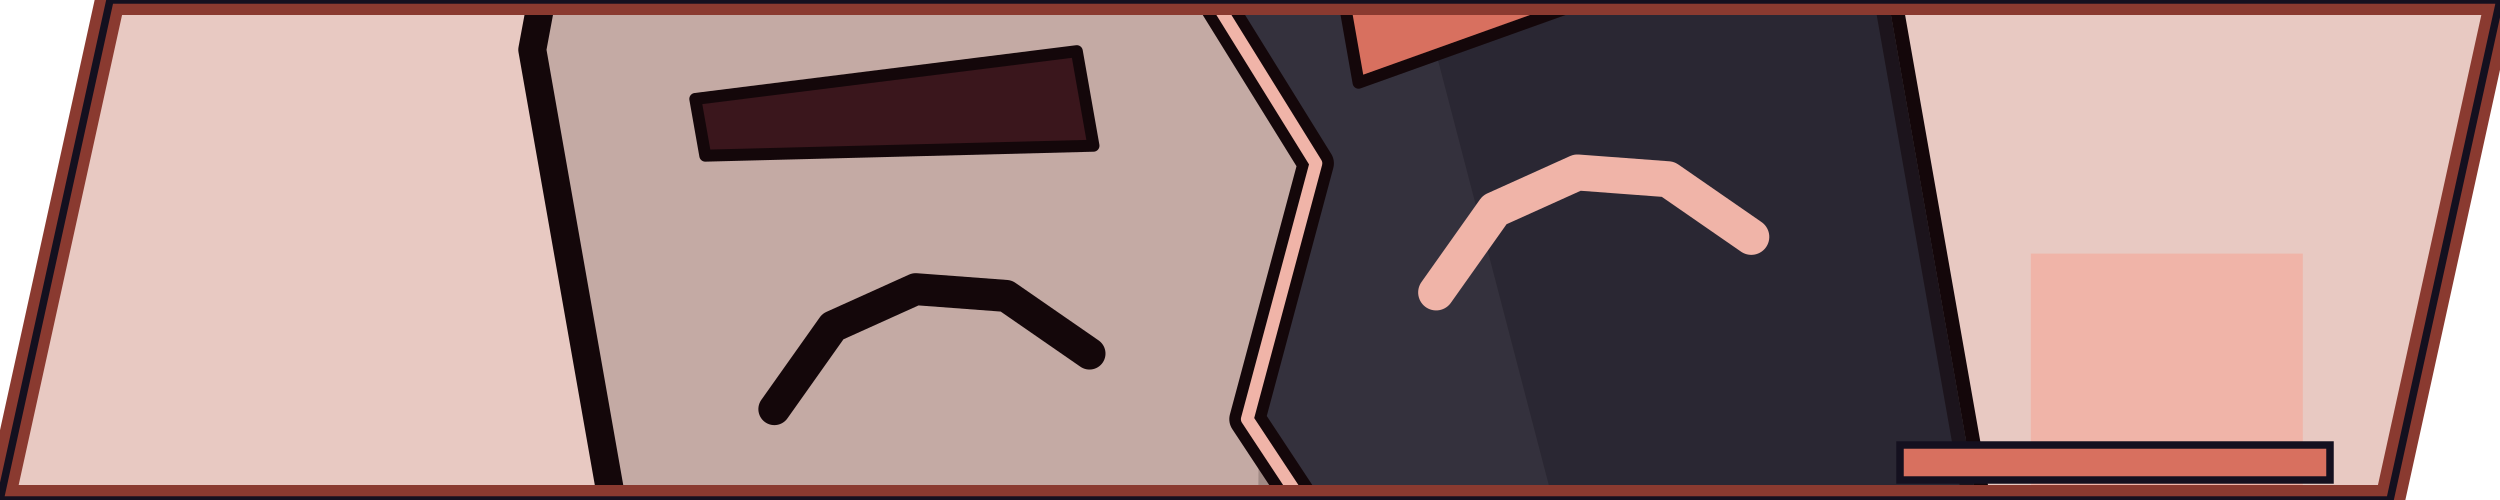
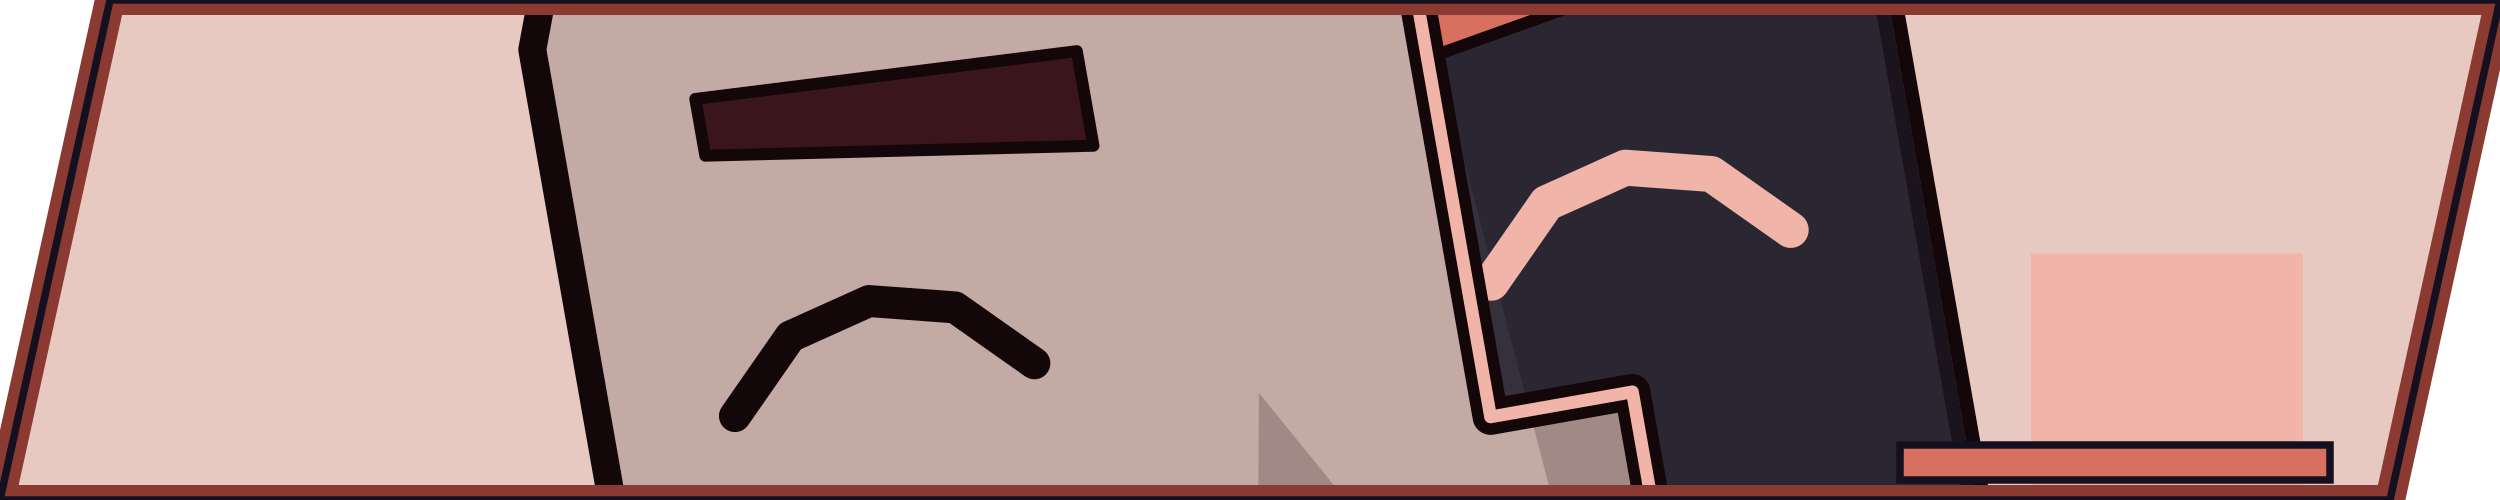
<svg xmlns="http://www.w3.org/2000/svg" width="500" height="100" viewBox="0 0 500 100">
  <defs>
    <clipPath id="sc-s28">
      <polygon points="22,0 500,0 478,100 0,100" />
    </clipPath>
  </defs>
  <g clip-path="url(#sc-s28)">
    <rect width="500" height="100" fill="#e8c9c2" />
    <g transform="translate(250 50) scale(0.8) translate(-248.8 -255.1)">
      <rect x="300" y="400" width="212" height="112" fill="#f0b4a8" />
      <rect x="372" y="328" width="140" height="72" fill="#f0b4a8" />
      <rect x="444" y="256" width="68" height="72" fill="#f0b4a8" />
      <rect x="20" y="20" width="90" height="90" fill="#f0b4a8" />
      <rect x="110" y="110" width="60" height="60" fill="#f0b4a8" />
      <g transform="translate(256.0 296.0) rotate(-10) scale(1.0)">
        <polygon points="-150.0,-170.0 150.0,-170.0 168.0,-122.0 168.0,108.0 132.0,172.0 -132.0,172.0 -168.0,108.0 -168.0,-122.0" fill="#c4aaa4" stroke="#14070a" stroke-width="7" stroke-linejoin="round" />
        <clipPath id="sh-s28">
          <polygon points="40,-260 300,-260 300,260 82,260" />
        </clipPath>
        <g clip-path="url(#sh-s28)">
          <polygon points="-150.0,-170.0 150.0,-170.0 168.0,-122.0 168.0,108.0 132.0,172.0 -132.0,172.0 -168.0,108.0 -168.0,-122.0" fill="#85706c" opacity="0.55" />
        </g>
        <polygon points="-4.0,-6.0 16.0,30.0 -12.0,38.0" fill="#85706c" opacity="0.55" />
-         <polyline points="-44.0,-23.0 -62.0,-40.8 -84.0,-46.4 -106.0,-40.8 -124.0,-23.0" fill="none" stroke="#14070a" stroke-width="8" stroke-linecap="round" stroke-linejoin="round" />
+         <polyline points="-58.0,-23.0 -75.1,-40.2 -96.0,-45.5 -116.9,-40.2 -134.0,-23.0" fill="none" stroke="#14070a" stroke-width="8" stroke-linecap="round" stroke-linejoin="round" />
        <polygon points="-34.0,-98.0 -130.0,-102.8 -130.0,-88.4 -34.0,-74.0" fill="#3a161c" stroke="#14070a" stroke-width="3" stroke-linejoin="round" />
        <polygon points="-72.5,90.0 72.5,90.0 55.1,116.0 26.1,138.0 -26.1,138.0 -55.1,116.0" fill="#14070a" stroke="#14070a" stroke-width="3" stroke-linejoin="round" />
        <polygon points="-68.4,92.0 68.4,92.0 60.3,106.0 -60.3,106.0" fill="#f3efe8" />
-         <polygon points="-29.0,136.0 0.0,120.0 29.0,136.0" fill="#b4463f" />
+         <polygon points="-29.0,136.0 0.0,120.0 29.0,136.0" fill="#85706c" />
        <polyline points="-76.6,80.0 -68.4,94.0" fill="none" stroke="#14070a" stroke-width="6" stroke-linecap="round" stroke-linejoin="round" />
        <polyline points="76.6,80.0 68.4,94.0" fill="none" stroke="#14070a" stroke-width="6" stroke-linecap="round" stroke-linejoin="round" />
        <clipPath id="m-s28">
-           <polygon points="18.0,-190.0 -4.0,-120.0 20.0,-60.0 -8.0,0.0 18.0,60.0 -4.0,120.0 20.0,180.0 -6.0,240.0 16.0,300.0 300.0,300.0 300.0,-300.0" />
+           <polygon points="16.0,-300.0 16.0,-150.0 52.0,-150.0 52.0,-70.0 52.0,10.0 88.0,10.0 88.0,90.0 124.0,90.0 124.0,172.0 124.0,300.0 300.0,300.0 300.0,-300.0" />
        </clipPath>
        <clipPath id="hc-s28">
          <polygon points="-150.0,-170.0 150.0,-170.0 168.0,-122.0 168.0,108.0 132.0,172.0 -132.0,172.0 -168.0,108.0 -168.0,-122.0" />
        </clipPath>
        <g clip-path="url(#hc-s28)">
          <g clip-path="url(#m-s28)">
            <polygon points="-150.0,-170.0 150.0,-170.0 168.0,-122.0 168.0,108.0 132.0,172.0 -132.0,172.0 -168.0,108.0 -168.0,-122.0" fill="#34313d" stroke="#14070a" stroke-width="7" />
            <clipPath id="sh-s28m">
              <polygon points="40,-260 300,-260 300,260 82,260" />
            </clipPath>
            <g clip-path="url(#sh-s28m)">
              <polygon points="-150.0,-170.0 150.0,-170.0 168.0,-122.0 168.0,108.0 132.0,172.0 -132.0,172.0 -168.0,108.0 -168.0,-122.0" fill="#221f29" opacity="0.55" />
            </g>
-             <polyline points="44.0,-23.0 62.0,-40.8 84.0,-46.4 106.0,-40.8 124.0,-23.0" fill="none" stroke="#f0b4a8" stroke-width="9" stroke-linecap="round" stroke-linejoin="round" />
+             <polyline points="58.0,-23.0 75.1,-40.2 96.0,-45.5 116.9,-40.2 134.0,-23.0" fill="none" stroke="#f0b4a8" stroke-width="9" stroke-linecap="round" stroke-linejoin="round" />
            <polygon points="34.0,-102.0 130.0,-108.8 130.0,-94.4 34.0,-78.0" fill="#d8705f" stroke="#14070a" stroke-width="3" stroke-linejoin="round" />
            <polygon points="-72.5,90.0 72.5,90.0 55.1,116.0 26.1,138.0 -26.1,138.0 -55.1,116.0" fill="#221f29" stroke="#14070a" stroke-width="3" stroke-linejoin="round" />
-             <polygon points="-68.4,92.0 68.4,92.0 60.3,106.0 -60.3,106.0" fill="#f0b4a8" />
-             <polygon points="-29.0,136.0 0.0,120.0 29.0,136.0" fill="#d8705f" />
-             <polyline points="-76.6,80.0 -68.4,94.0" fill="none" stroke="#f0b4a8" stroke-width="6" stroke-linecap="round" stroke-linejoin="round" />
-             <polyline points="76.6,80.0 68.4,94.0" fill="none" stroke="#f0b4a8" stroke-width="6" stroke-linecap="round" stroke-linejoin="round" />
+             <polygon points="-68.4,92.0 68.4,92.0 60.3,106.0 -60.3,106.0" fill="#f3efe8" />
+             <polygon points="-29.0,136.0 0.0,120.0 29.0,136.0" fill="#221f29" />
+             <polyline points="-76.6,80.0 -68.4,94.0" fill="none" stroke="#f0b4a8" stroke-width="3.6" stroke-linecap="round" stroke-linejoin="round" />
+             <polyline points="76.6,80.0 68.4,94.0" fill="none" stroke="#f0b4a8" stroke-width="3.6" stroke-linecap="round" stroke-linejoin="round" />
            <polygon points="-142.0,-50.0 -122.0,-50.0 -122.0,-30.0 -142.0,-30.0" fill="#f0b4a8" />
            <polygon points="-119.0,-27.0 -93.0,-27.0 -93.0,-1.0 -119.0,-1.0" fill="#f0b4a8" />
            <polygon points="-92.0,-2.0 -60.0,-2.0 -60.0,30.0 -92.0,30.0" fill="#f0b4a8" />
            <polygon points="-59.0,27.0 -21.0,27.0 -21.0,65.0 -59.0,65.0" fill="#f0b4a8" />
          </g>
-           <polyline points="18.0,-190.0 -4.0,-120.0 20.0,-60.0 -8.0,0.0 18.0,60.0 -4.0,120.0 20.0,180.0 -6.0,240.0 16.0,300.0" fill="none" stroke="#14070a" stroke-width="9" stroke-linecap="round" stroke-linejoin="round" />
-           <polyline points="18.0,-190.0 -4.0,-120.0 20.0,-60.0 -8.0,0.0 18.0,60.0 -4.0,120.0 20.0,180.0 -6.0,240.0 16.0,300.0" fill="none" stroke="#f0b4a8" stroke-width="3.2" stroke-linecap="round" stroke-linejoin="round" />
+           <polyline points="16.0,-300.0 16.0,-150.0 52.0,-150.0 52.0,-70.0 52.0,10.0 88.0,10.0 88.0,90.0 124.0,90.0 124.0,172.0 124.0,300.0" fill="none" stroke="#14070a" stroke-width="9" stroke-linecap="round" stroke-linejoin="round" />
+           <polyline points="16.0,-300.0 16.0,-150.0 52.0,-150.0 52.0,-70.0 52.0,10.0 88.0,10.0 88.0,90.0 124.0,90.0 124.0,172.0 124.0,300.0" fill="none" stroke="#f0b4a8" stroke-width="3.2" stroke-linecap="round" stroke-linejoin="round" />
        </g>
        <polygon points="-130.0,-196.0 130.0,-196.0 158.0,-150.0 -158.0,-150.0" fill="#3a161c" stroke="#14070a" stroke-width="7" stroke-linejoin="round" />
        <polygon points="-60.0,-184.0 60.0,-184.0 60.0,-160.0 -60.0,-160.0" fill="#221f29" />
      </g>
    </g>
    <rect x="380" y="89" width="86" height="7" fill="#d8705f" stroke="#14101f" stroke-width="1.5" />
  </g>
  <polygon points="22,0 500,0 478,100 0,100" fill="none" stroke="#8a3a30" stroke-width="6" stroke-linejoin="miter" />
  <polygon points="22,0 500,0 478,100 0,100" fill="none" stroke="#14101f" stroke-width="1.5" />
</svg>
